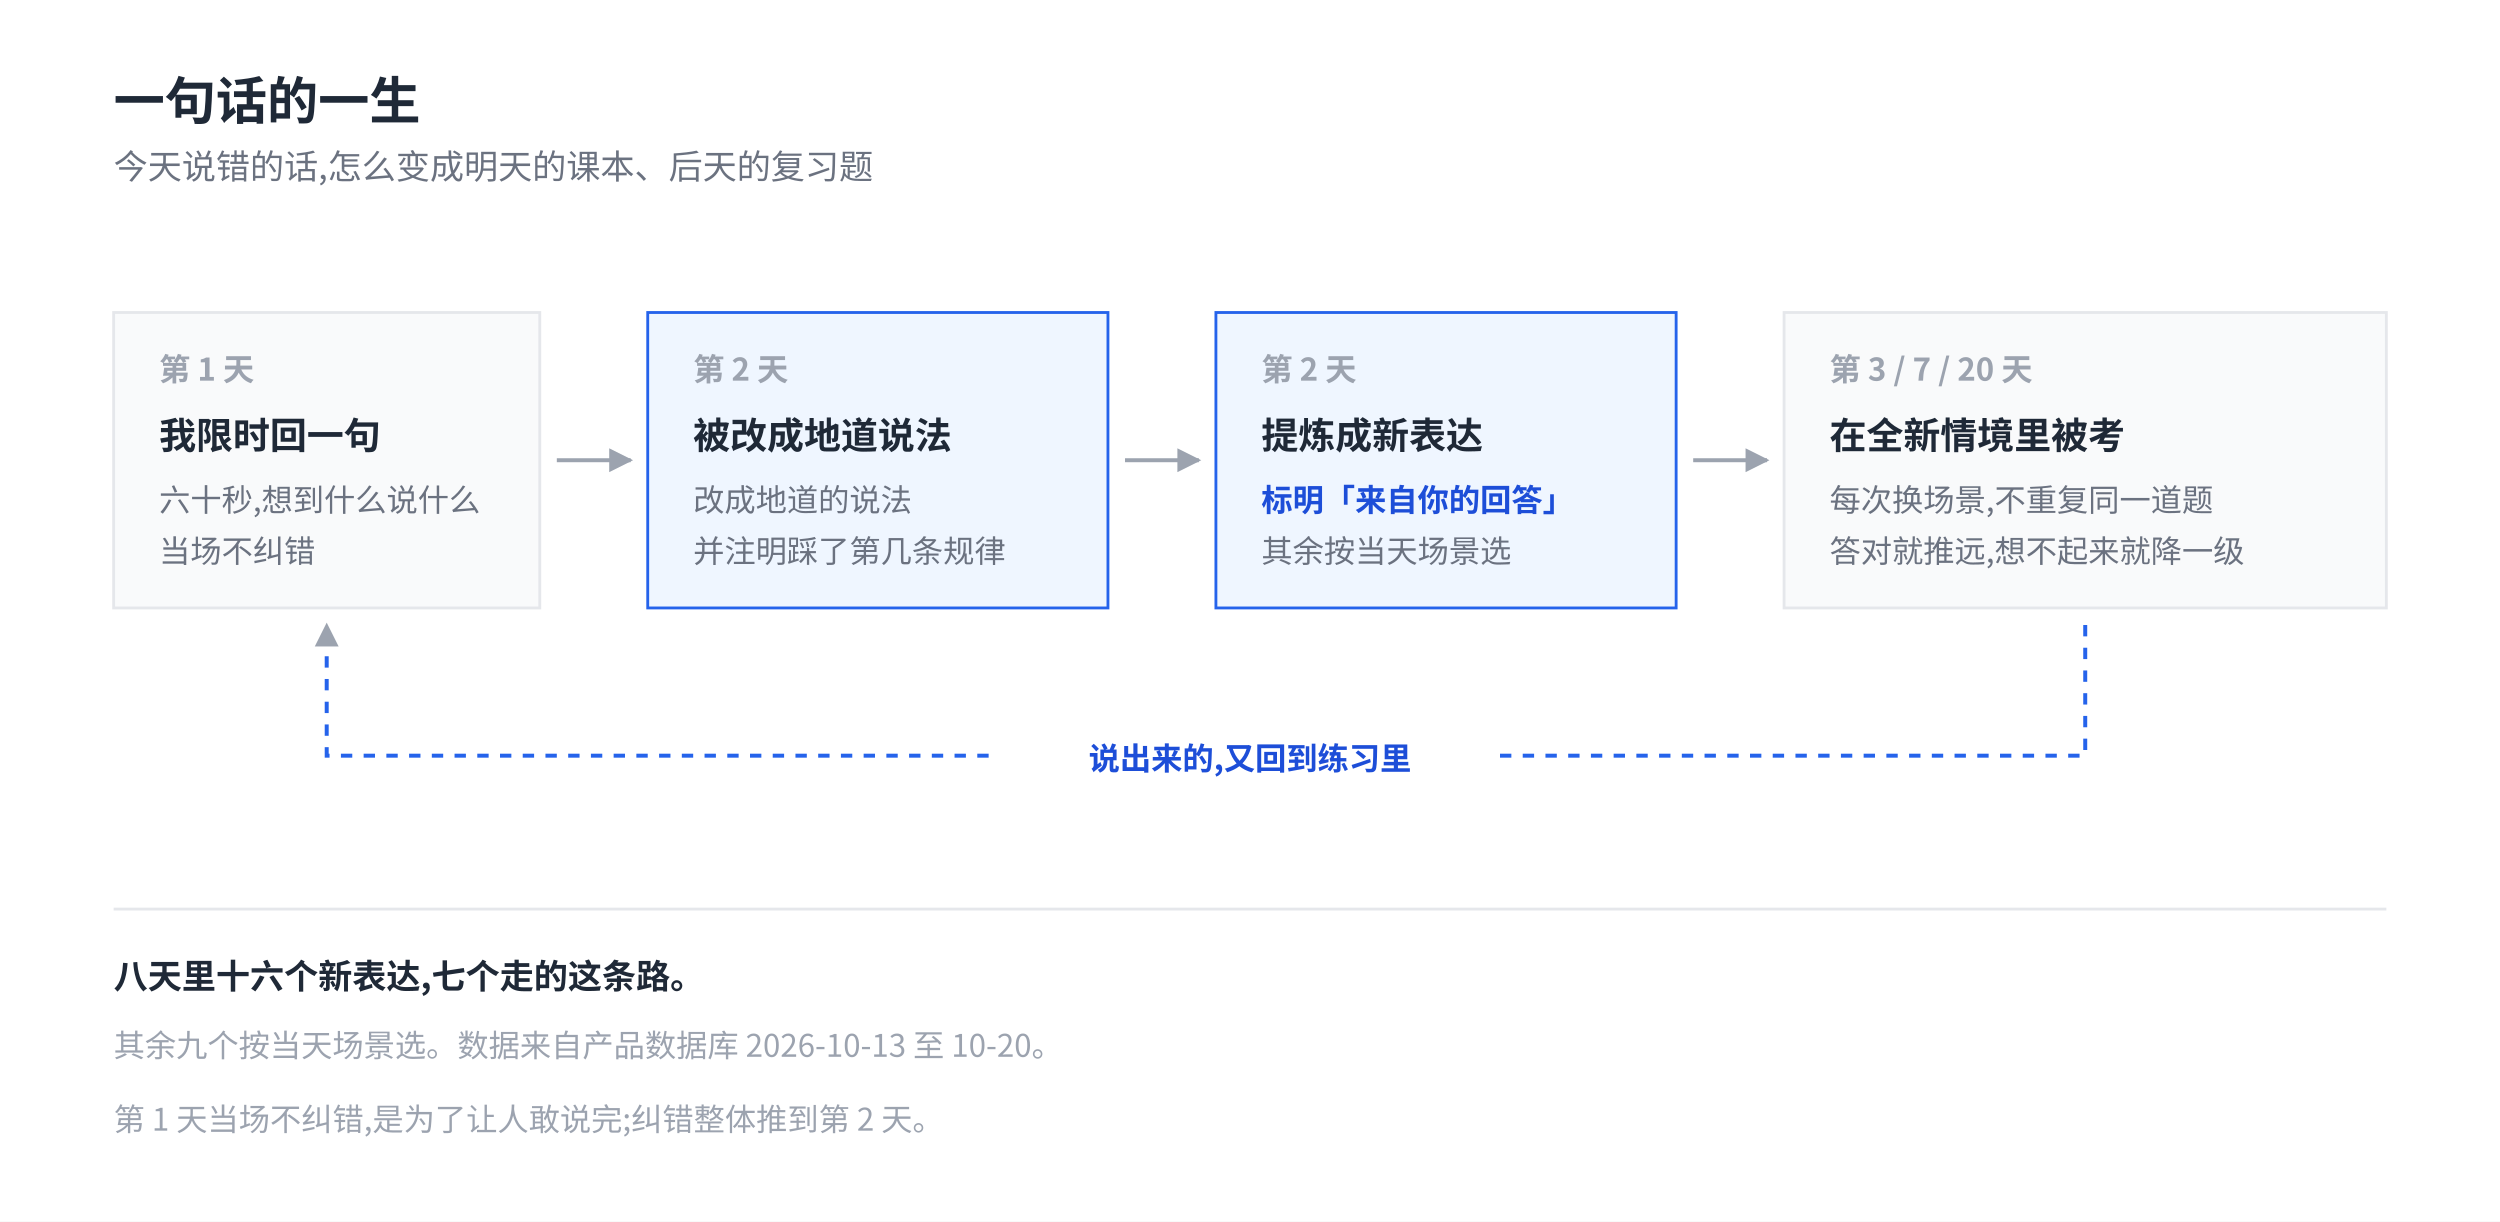
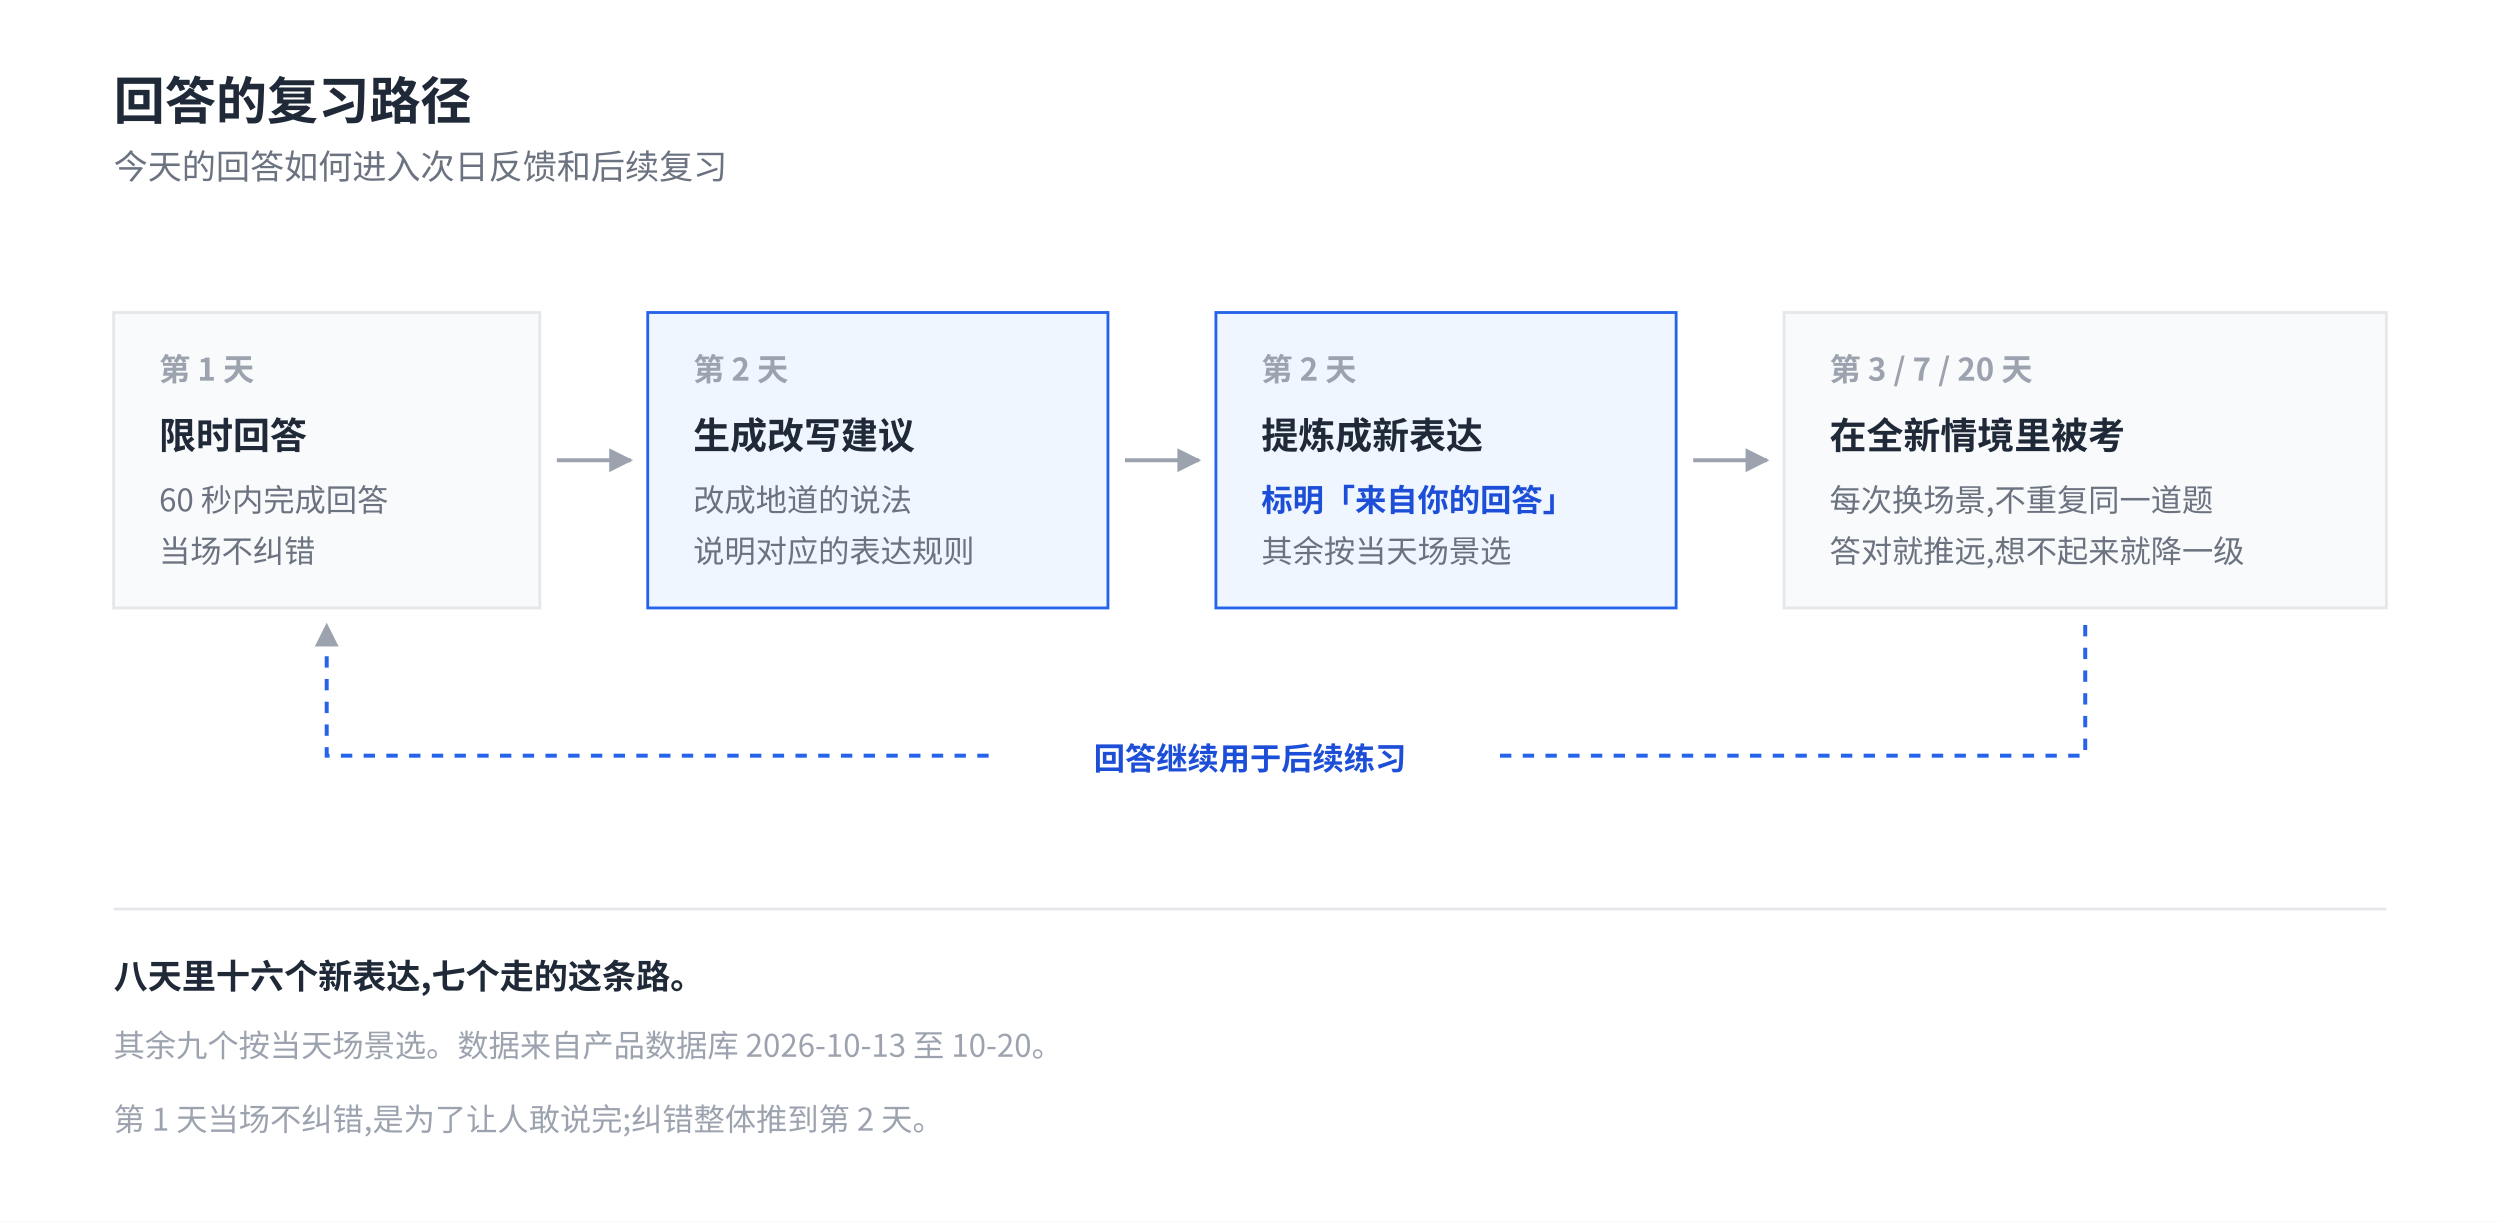
<svg xmlns="http://www.w3.org/2000/svg" viewBox="0 0 880 430" font-family="PingFang SC, Noto Sans CJK SC, Microsoft YaHei, sans-serif">
  <style>
    .title{font-size:18px;font-weight:700;fill:#1f2937}
    .sub{font-size:12px;fill:#6b7280}
    .day{font-size:11px;font-weight:700;fill:#9ca3af}
    .nt{font-size:13px;font-weight:700;fill:#1f2937}
    .nd{font-size:11px;fill:#6b7280}
    .acc{font-size:11px;font-weight:700;fill:#1d4ed8}
    .foot{font-size:12px;font-weight:700;fill:#1f2937}
    .fs{font-size:11px;fill:#9ca3af}
  </style>
  <defs>
    <marker id="a3" viewBox="0 0 10 10" refX="9" refY="5" markerWidth="6" markerHeight="6" orient="auto">
      <path d="M0 0 L10 5 L0 10 z" fill="#9ca3af" />
    </marker>
  </defs>
  <rect width="880" height="430" fill="#ffffff" />
-   <text x="40" y="42" class="title">一句话的一生</text>
-   <text x="40" y="63" class="sub">今天说错的话,怎么变成明天的课本、后天的复习题</text>
+   <text x="40" y="42" class="title">回答的复习路径</text>
+   <text x="40" y="63" class="sub">今天的回答如何进入次日反馈和后续复习</text>
  <g>
    <rect x="40" y="110" width="150" height="104" fill="#f9fafb" stroke="#e5e7eb" />
    <text x="56" y="134" class="day">第 1 天</text>
-     <text x="56" y="158" class="nt">我限时回一句</text>
-     <text x="56" y="180" class="nd">六十秒,想到什么说什么</text>
+     <text x="56" y="158" class="nt">限时回答</text>
+     <text x="56" y="180" class="nd">60 秒内完成回答</text>
    <text x="56" y="198" class="nd">当场不纠错</text>
  </g>
  <line x1="196" y1="162" x2="222" y2="162" stroke="#9ca3af" stroke-width="1.4" marker-end="url(#a3)" />
  <g>
    <rect x="228" y="110" width="162" height="104" fill="#eff6ff" stroke="#2563eb" />
    <text x="244" y="134" class="day">第 2 天</text>
-     <text x="244" y="158" class="nt">被改成地道说法</text>
+     <text x="244" y="158" class="nt">生成改写建议</text>
    <text x="244" y="180" class="nd">改成地道的说法</text>
-     <text x="244" y="198" class="nd">并注明踩了第几条规律</text>
+     <text x="244" y="198" class="nd">说明对应的表达规则</text>
  </g>
  <line x1="396" y1="162" x2="422" y2="162" stroke="#9ca3af" stroke-width="1.4" marker-end="url(#a3)" />
  <g>
    <rect x="428" y="110" width="162" height="104" fill="#eff6ff" stroke="#2563eb" />
    <text x="444" y="134" class="day">第 2 天</text>
    <text x="444" y="158" class="nt">提炼成新表达</text>
    <text x="444" y="180" class="acc">标明「来自你的回答」</text>
    <text x="444" y="198" class="nd">其余按当天场景选</text>
  </g>
  <line x1="596" y1="162" x2="622" y2="162" stroke="#9ca3af" stroke-width="1.4" marker-end="url(#a3)" />
  <g>
    <rect x="628" y="110" width="212" height="104" fill="#f9fafb" stroke="#e5e7eb" />
    <text x="644" y="134" class="day">第 3 / 7 / 20 天</text>
    <text x="644" y="158" class="nt">在全新情境里被考</text>
    <text x="644" y="180" class="nd">每次换场景,不重复同一道题</text>
    <text x="644" y="198" class="nd">答对就推远,想不起来就降一级</text>
  </g>
  <path d="M734 220 L734 266 L115 266 L115 220" fill="none" stroke="#2563eb" stroke-width="1.4" stroke-dasharray="4 4" marker-end="url(#a3)" />
  <rect x="352" y="252" width="176" height="28" fill="#ffffff" />
-   <text x="440" y="271" class="acc" text-anchor="middle">说出来的,又回到练习里</text>
+   <text x="440" y="271" class="acc" text-anchor="middle">回答继续用于后续练习</text>
  <line x1="40" y1="320" x2="840" y2="320" stroke="#e5e7eb" />
  <text x="40" y="348" class="foot">八天里十六个新表达,七个走的这条路。</text>
  <text x="40" y="372" class="fs">其余九个按当天场景选。数据来自产品数据库 2026-10-13 至 10-20。</text>
  <text x="40" y="398" class="fs">第 1 天当场不纠错,是为了让人敢说完;纠错整体推到第 2 天。</text>
</svg>
